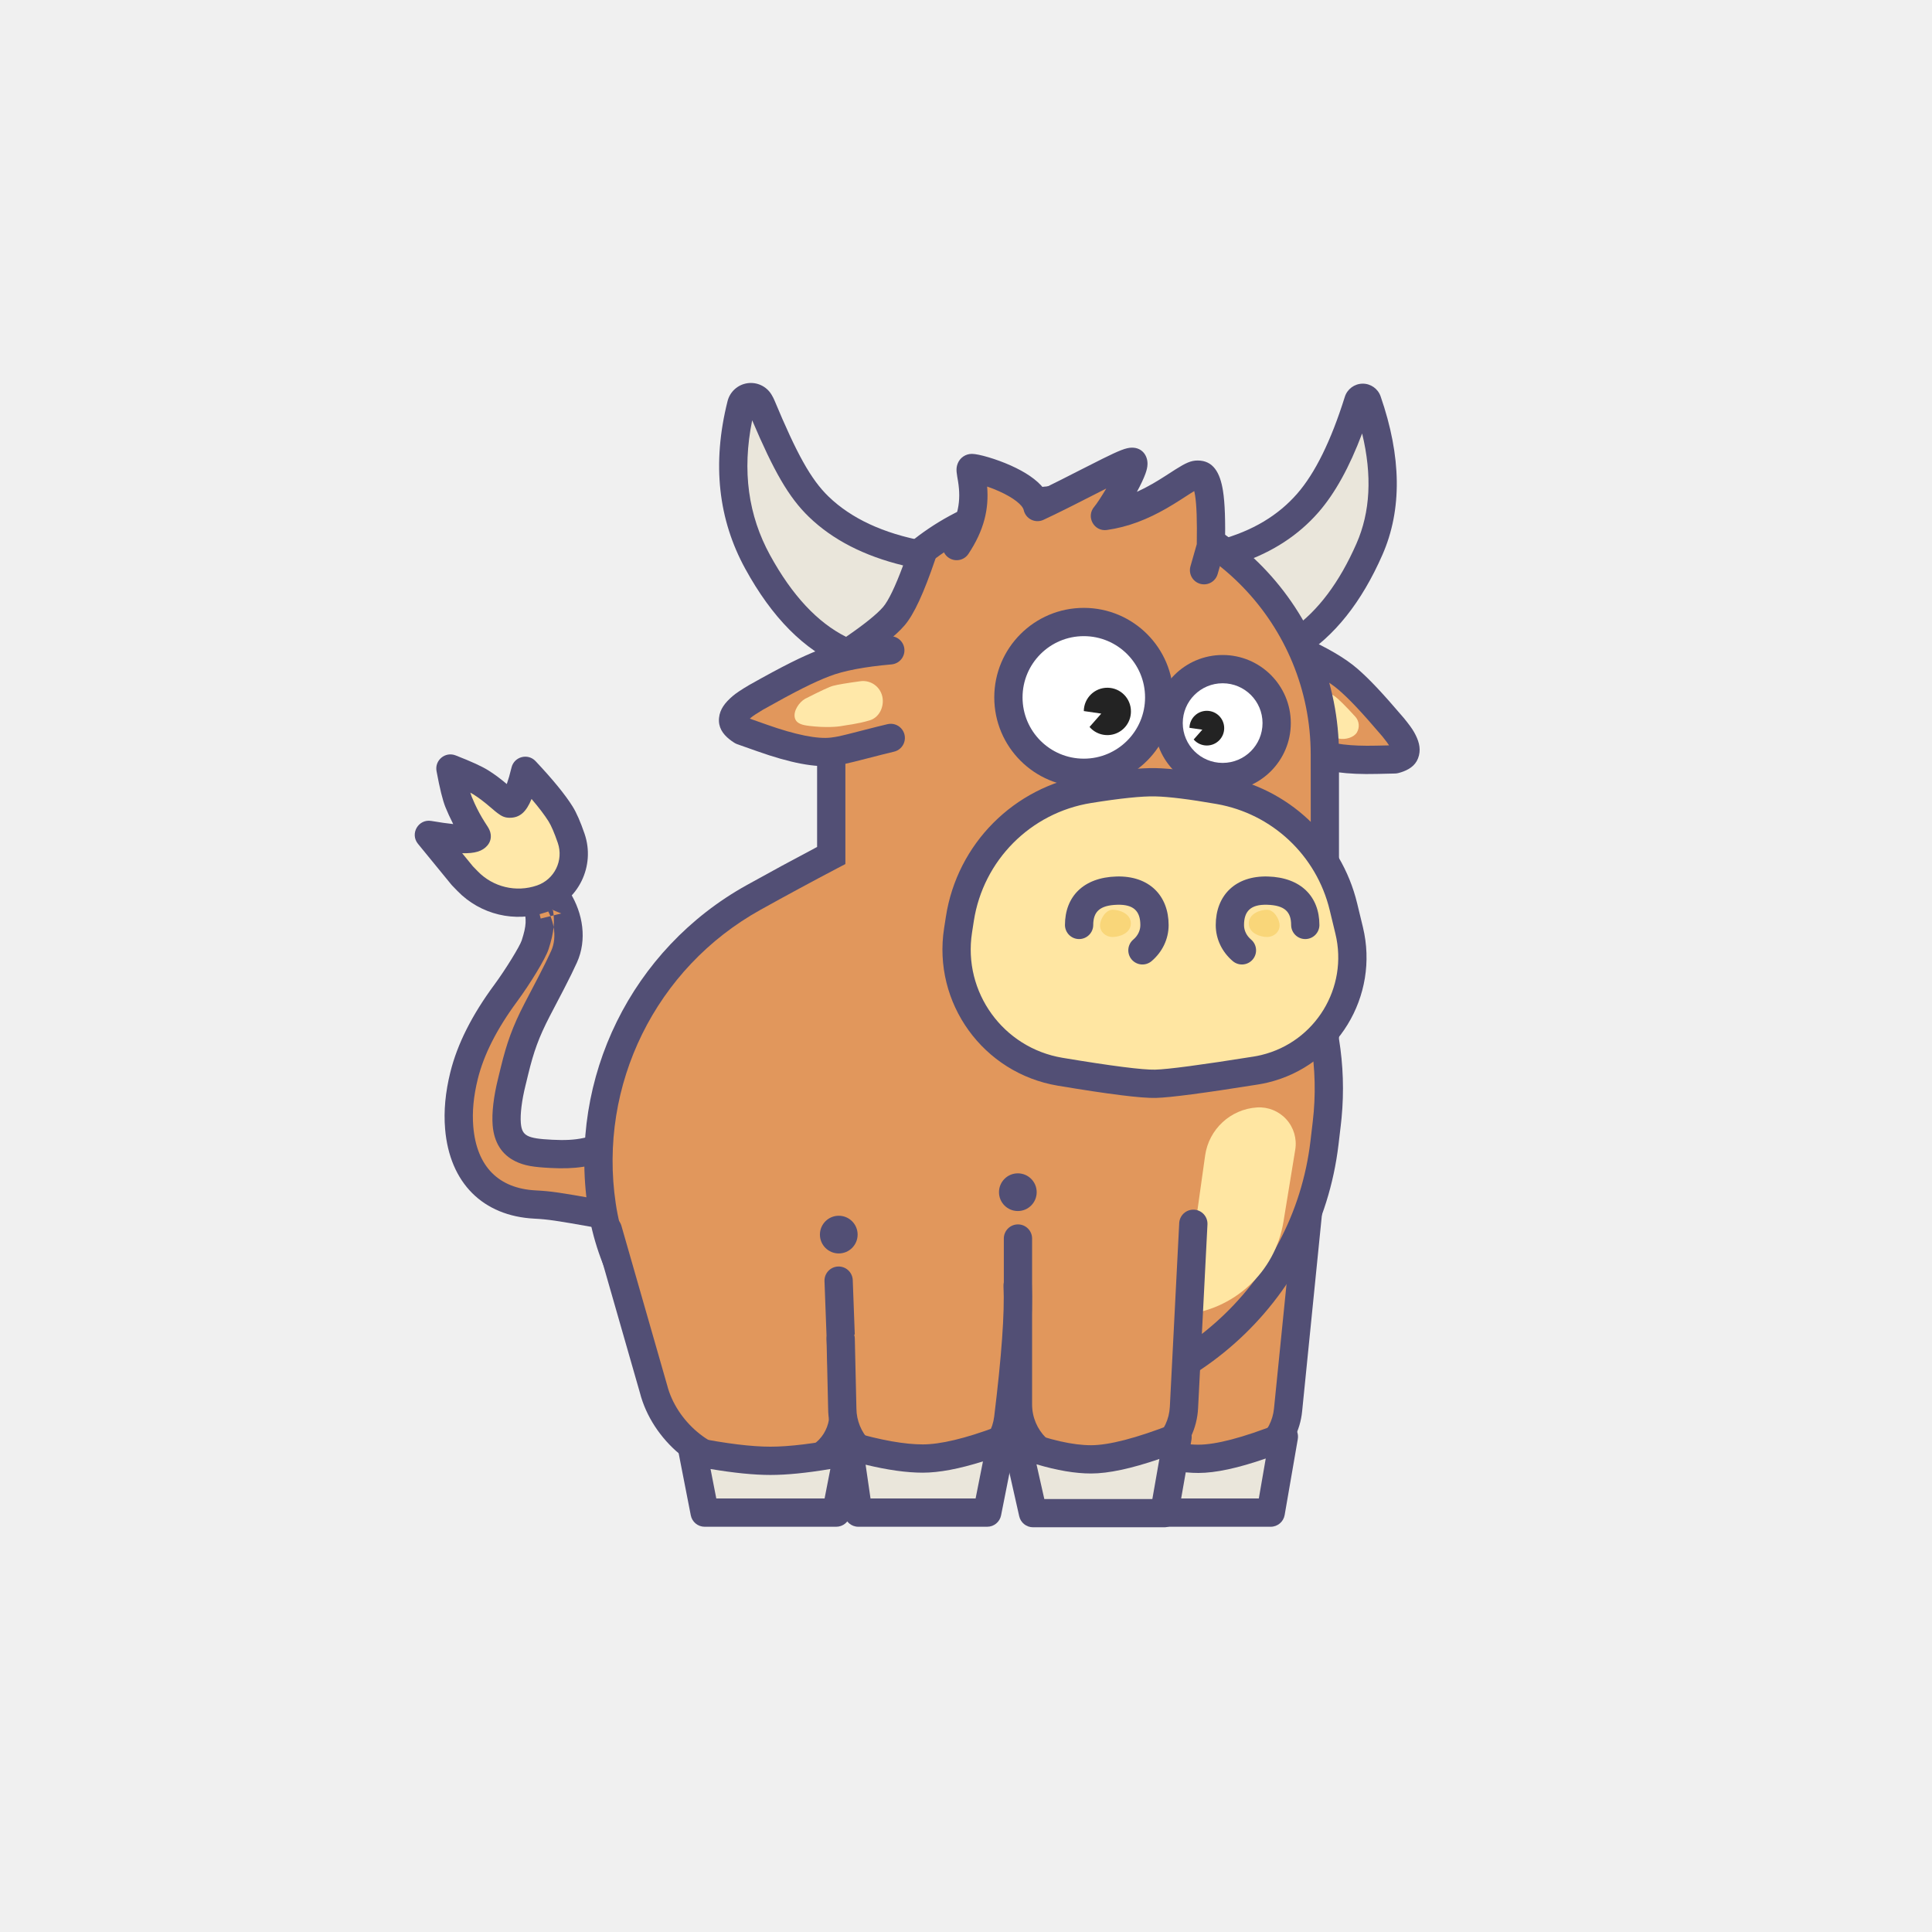
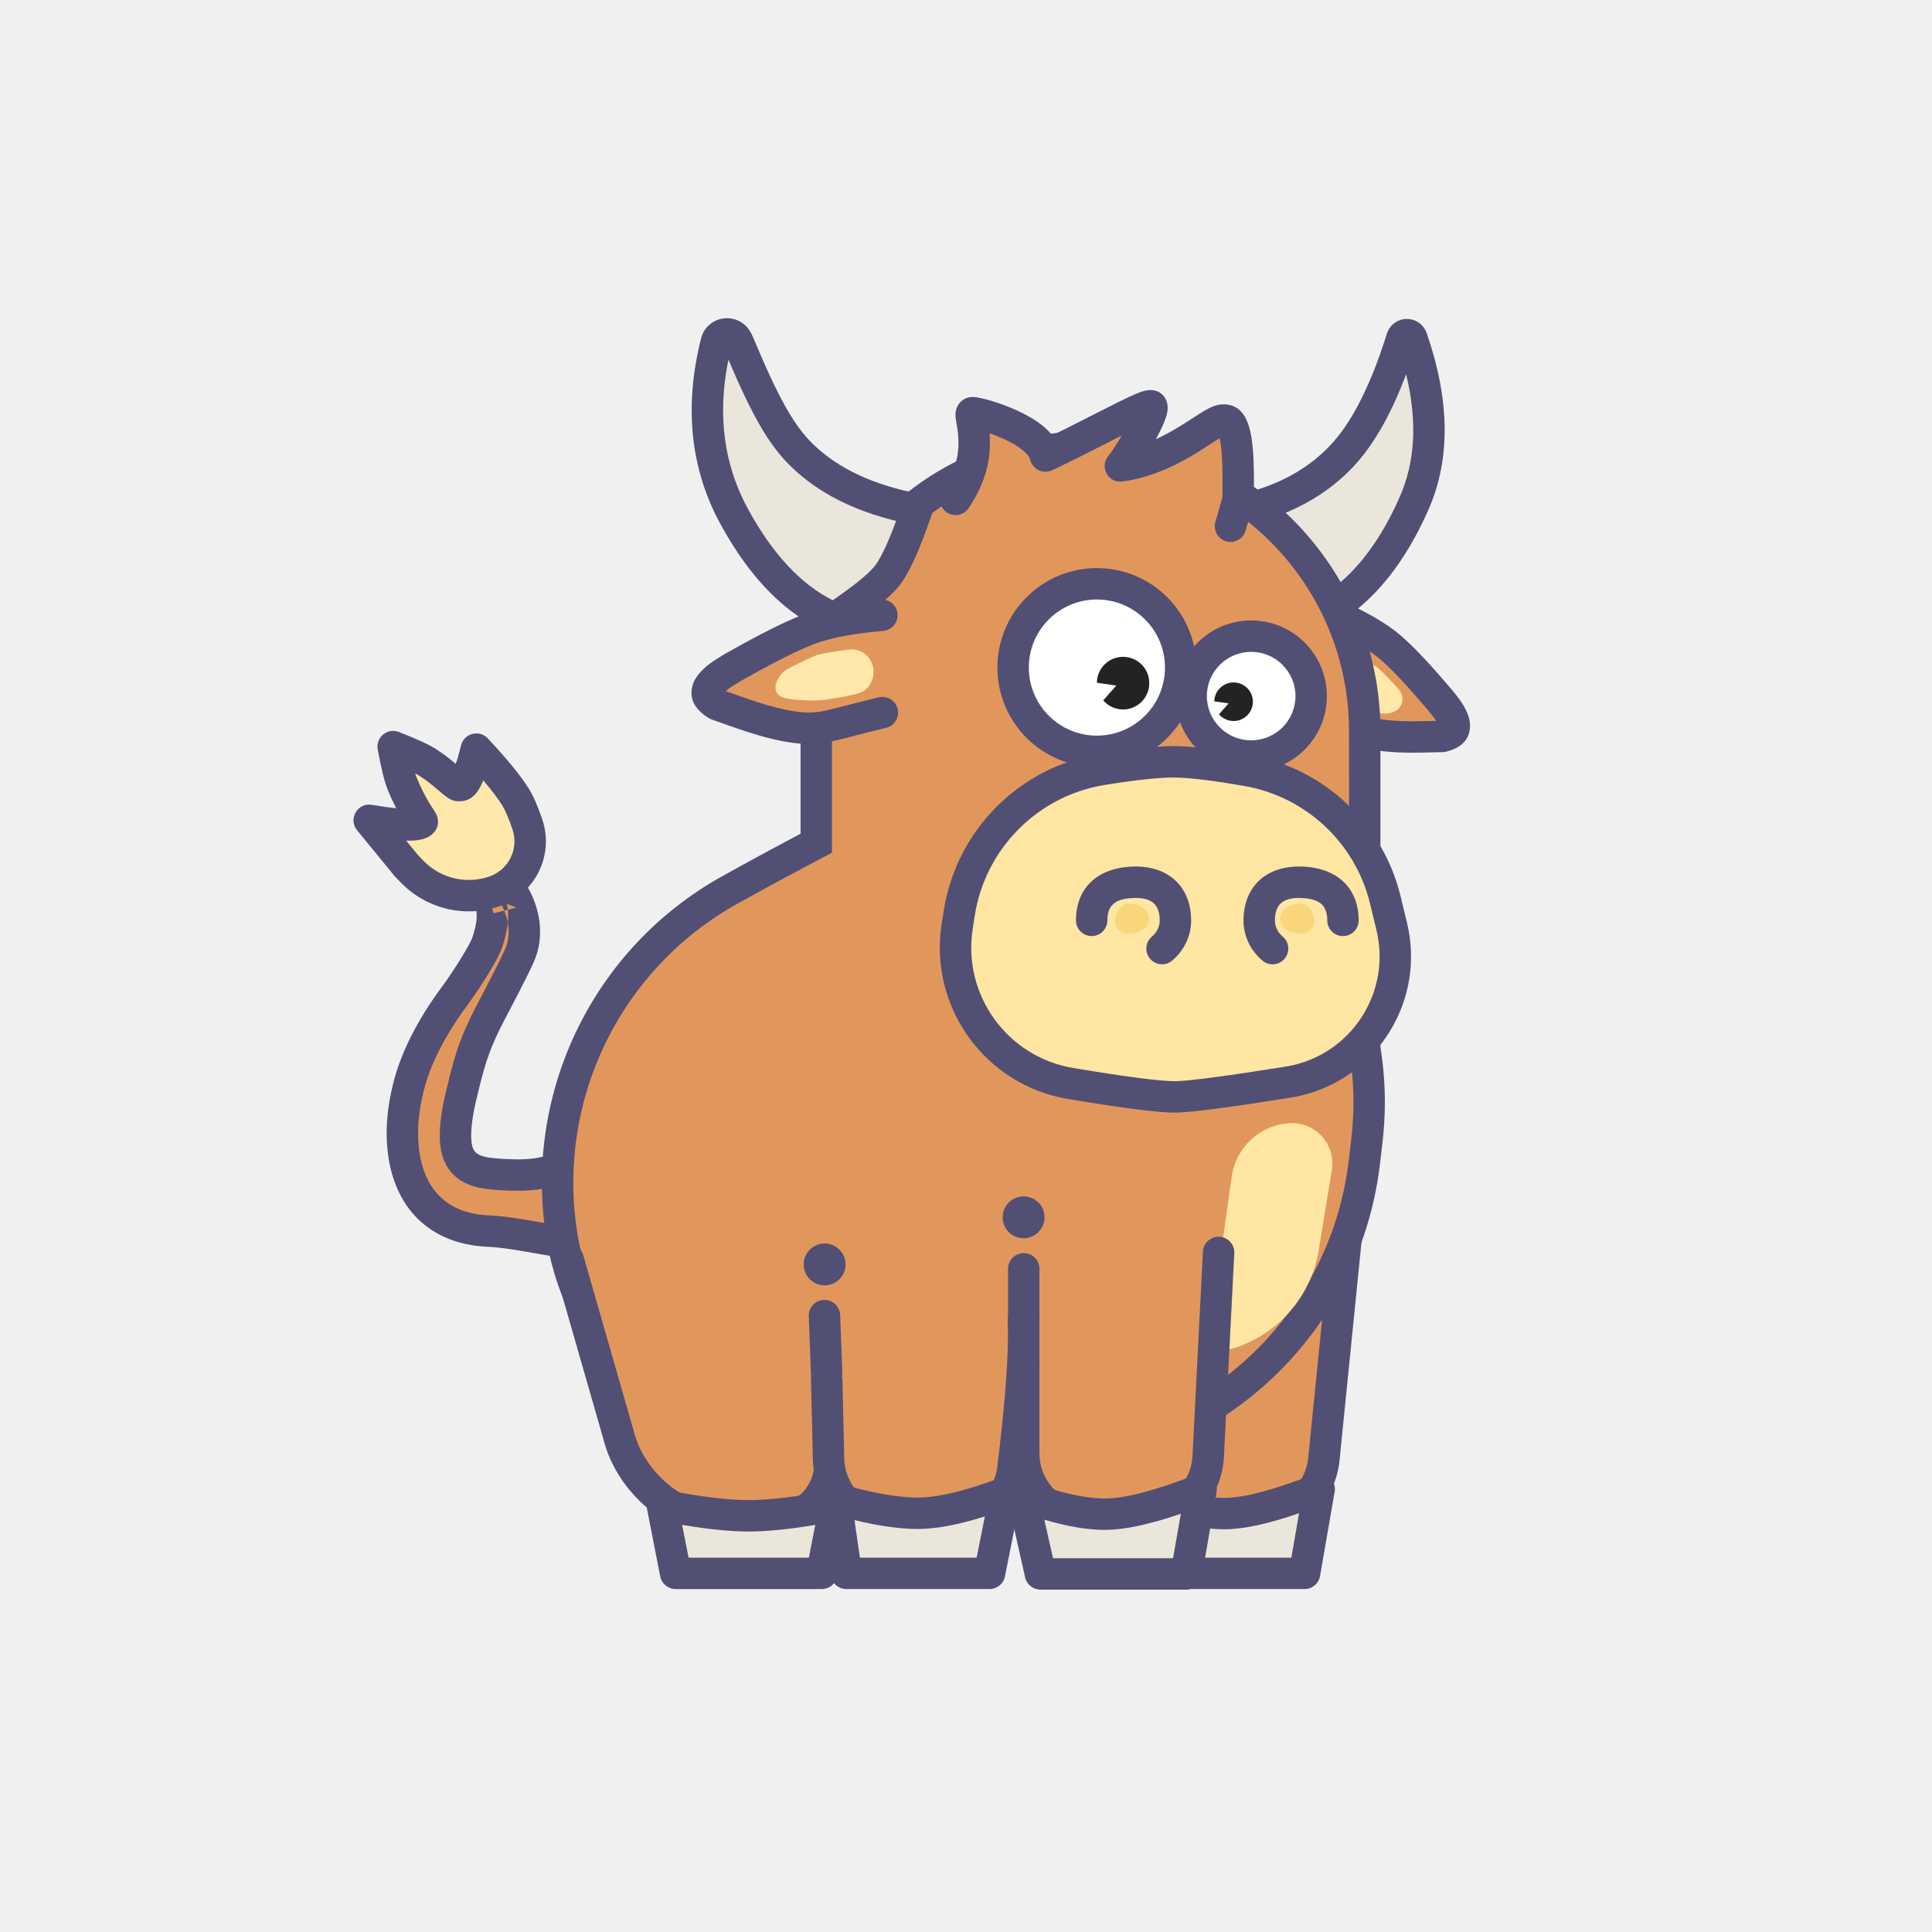
- <svg xmlns="http://www.w3.org/2000/svg" width="800px" height="800px" viewBox="0 0 1024 1024" class="icon" version="1.1">
+ <svg xmlns="http://www.w3.org/2000/svg" width="800px" height="800px" viewBox="51.2 51.2 921.6 921.6" class="icon" version="1.1">
  <path d="M674.818 383.853c10.04 6.324 15.535 11.069 22.528 14.561 6.998 3.494 18.529 4.635 32.236 4.296l9.676-0.217c1.653-0.46 4.938-1.364 5.547-3.889 0.5-2.055-0.692-4.838-1.838-6.881-0.767-1.364-2.273-3.429-4.521-6.199-13.052-15.293-18.919-21.104-23.882-25.425-5.714-4.965-14.471-10.105-26.262-15.405" fill="#E1975C" />
  <path d="M732.63 390.249c-11.284-13.22-17.376-19.616-22.988-24.494-5.07-4.411-13.237-9.201-24.416-14.229a7.493 7.493 0 1 1 6.149-13.667c12.403 5.577 21.744 11.062 28.103 16.589 6.259 5.445 12.825 12.338 24.661 26.214 2.622 3.217 4.336 5.57 5.36 7.393 2.38 4.241 3.599 8.13 2.587 12.308-1.086 4.506-4.203 6.993-8.277 8.539a25.725 25.725 0 0 1-2.555 0.809 7.518 7.518 0 0 1-1.828 0.27l-9.676 0.217c-15.8 0.39-27.765-1.099-35.75-5.083a64.777 64.777 0 0 1-4.009-2.188c-3.114-1.843-15.37-10.345-19.169-12.738a7.493 7.493 0 0 1 7.985-12.68c4.251 2.675 16.272 11.014 18.812 12.518 1.054 0.622 2.063 1.174 3.072 1.678 5.23 2.61 15.15 3.844 28.704 3.509l6.841-0.152c-0.599-0.964-1.826-2.622-3.606-4.815z" fill="#524F75" />
  <path d="M707.015 368.745c-1.853-1.236-5.702-3.317-11.551-6.236a9.091 9.091 0 0 0-11.761 3.292c-2.455 3.906-1.743 10.989 1.059 14.051 3.904 4.268 9.069 7.408 10.702 8.367 1.289 0.759 5.982 1.833 14.086 3.222 3.634 0.794 8.08-0.632 9.623-3.219a7.063 7.063 0 0 0-0.832-8.367c-5.43-5.994-9.206-9.693-11.326-11.109z" fill="#FFE8A9" />
  <path d="M719.914 212.69c-8.022 24.121-17.236 41.944-27.641 53.475-11.404 12.633-26.537 21.317-45.398 26.06 3.149 11.629 7.038 21.017 11.671 28.167 4.63 7.151 12.79 14.224 24.479 21.217 16.746-9.918 30.553-26.694 41.425-50.328 10.095-21.946 10.165-48.138 0.21-78.578a2.498 2.498 0 0 0-4.745-0.012z" fill="#EAE6DB" />
  <path d="M718.975 288.071c-9.064 20.64-20.375 35.655-33.877 45.208-8.776-5.47-14.913-10.889-18.43-16.122-3.312-4.92-6.304-11.194-8.951-18.819 16.746-5.702 30.508-14.666 41.157-26.881 8.694-9.978 16.359-23.877 23.082-41.714 5.38 22.283 4.331 41.672-2.982 58.328z m-31.399-26.459c-10.168 11.666-23.849 19.841-41.24 24.536a7.495 7.495 0 0 0-5.245 9.318c3.554 12.266 7.907 22.281 13.142 30.058 5.482 8.157 14.608 15.79 27.326 23.102a7.493 7.493 0 0 0 7.665-0.115c17.977-11.079 32.438-29.289 43.47-54.412 10.535-23.997 10.118-52.104-0.947-84.033a9.99 9.99 0 0 0-18.971 0.282c-7.313 23.347-15.777 40.45-25.2 51.262z" fill="#524F75" />
  <path d="M694.322 631.883l-11.626 115.46a32.468 32.468 0 0 1-32.306 29.214H626.888c-17.932 0-32.468-14.536-32.468-32.468v-105.914" fill="#E1975C" />
  <path d="M686.869 631.131l-11.629 115.46a24.973 24.973 0 0 1-24.848 22.473H626.888c-13.794 0-24.976-11.182-24.976-24.976v-105.914a7.493 7.493 0 0 0-14.985 0v105.914c0 22.071 17.893 39.961 39.961 39.961h23.502c20.52 0 37.703-15.542 39.761-35.955l11.624-115.46a7.493 7.493 0 0 0-14.905-1.504z" fill="#524F75" />
  <path d="M596.542 764.461c15.362 5.829 28.25 8.744 38.655 8.744 10.407 0 25.503-3.909 45.283-11.731L673.507 801.717h-68.683l-8.282-37.256z" fill="#EAE6DB" />
  <path d="M610.833 794.224h56.367l3.669-21.184c-14.713 5.09-26.547 7.658-35.675 7.658-8.269 0-17.735-1.621-28.445-4.838l4.084 18.365z m-11.634-36.769c14.583 5.535 26.619 8.257 35.995 8.257 9.256 0 23.552-3.701 42.528-11.204 5.44-2.15 11.134 2.483 10.138 8.244l-6.968 40.243a7.495 7.495 0 0 1-7.385 6.214h-68.683a7.493 7.493 0 0 1-7.313-5.867l-8.284-37.256c-1.296-5.819 4.398-10.745 9.973-8.632z" fill="#524F75" />
  <path d="M329.96 603.158c-16.689 8.502-25.845 9.016-37.741 8.414-11.778-0.597-22.458-1.646-23.637-15.707-0.519-6.216 0.784-14.776 2.627-22.203 2.852-11.499 4.655-21.379 13.562-38.59 1.251-2.42 6.244-11.938 7.448-14.269 2.837-5.487 4.94-9.74 6.748-13.742 4.83-10.682 1.494-22.521-3.282-30.183l-10.914 2.702c1.201 4.341 2.602 9.723-1.154 21.234-1.284 3.931-9.016 16.664-15.632 25.63-11.479 15.557-18.634 29.986-22.016 43.62-2.398 9.668-3.329 18.842-2.587 27.67 2.135 25.478 17.291 39.534 40.236 40.695 16.606 0.839 37.531 6.554 58.548 8.437l-12.206-43.71z" fill="#E1975C" />
  <path d="M326.559 596.482l8.155-4.156 17.588 62.971-10.802-0.967c-8.135-0.729-15.602-1.861-27.975-4.056-18.567-3.294-23.137-4.004-30.283-4.363-27.221-1.376-44.924-18.872-47.326-47.551-0.799-9.536 0.152-19.498 2.782-30.101 3.684-14.848 11.379-30.163 23.26-46.265 6.102-8.269 13.567-20.522 14.538-23.505 2.615-8.015 2.585-11.401 1.056-16.911l-2.058-7.425 23.674-5.859 2.877 4.618c6.976 11.197 9.184 25.213 3.749 37.234-1.818 4.019-3.931 8.319-6.921 14.101l-3.751 7.188c-2.31 4.421-3.187 6.094-3.696 7.081-5.927 11.454-8.539 18.907-11.446 30.802l-0.42 1.731-0.527 2.18-0.547 2.238c-1.881 7.585-2.832 15.015-2.433 19.771 0.572 6.828 3.347 8.182 16.549 8.851 13.185 0.667 20.415-0.709 33.957-7.608z m-35.818-93.344c-1.616 4.955-9.718 18.255-16.726 27.753-10.779 14.611-17.6 28.18-20.772 40.975-2.253 9.084-3.05 17.42-2.393 25.238 1.783 21.274 13.492 32.843 33.15 33.839 8.047 0.407 12.805 1.141 32.144 4.573 6.374 1.131 11.376 1.968 15.805 2.602l-6.821-24.421c-11.546 4.875-20.455 6.004-33.282 5.357-9.074-0.46-13.826-1.174-18.702-3.554-7.106-3.472-11.257-9.875-12.021-19.009-0.559-6.681 0.579-15.6 2.82-24.633 0.287-1.151 0.287-1.156 1.056-4.331l0.427-1.766c3.172-12.967 6.164-21.509 12.695-34.129 0.527-1.017 1.399-2.685 3.726-7.138a2075.628 2075.628 0 0 0 3.721-7.128c2.875-5.565 4.883-9.643 6.576-13.389 1.721-3.809 2.073-8.217 1.286-12.625-0.337 3.437-1.199 7.21-2.69 11.786z m2.345-20.772a48.505 48.505 0 0 0-1.094-4.788l-7.22 2.001 1.801 7.273 10.914-2.702-8.16-3.312c0.944 1.519 1.756 3.107 2.415 4.733 0.769 1.891 1.336 3.834 1.683 5.777a33.018 33.018 0 0 0-0.34-8.981z" fill="#524F75" />
  <path d="M227.365 443.824c15.173 2.053 23.607 2.016 25.303-0.112 0.412-0.517-4.683-5.642-10.163-17.805-1.389-3.082-3.045-8.951-4.965-17.61 7.962 2.782 13.424 5.04 16.389 6.776 8.831 5.17 13.774 10.752 15.59 10.715 2.732-0.057 5.3-5.947 7.702-17.668 9.169 9.106 15.667 16.494 19.496 22.163 1.838 2.722 3.859 6.963 6.064 12.72 4.983 13.015-1.519 27.608-14.528 32.608a37.591 37.591 0 0 1-39.561-8.007l-2.892-2.782c0.002-0.002-6.144-7.001-18.434-20.997z" fill="#FFE8A9" />
  <path d="M246.397 453.974l4.423 5.407-5.799 4.745 5.382-5.212 2.792 2.882a30.101 30.101 0 0 0 31.432 7.513 17.768 17.768 0 0 0 11.014-22.565c-1.833-5.337-3.499-9.174-4.883-11.384-2.028-3.242-5.038-7.215-9.021-11.891-2.79 6.833-6.196 10.043-11.749 9.968-2.58-0.035-4.181-0.884-6.331-2.5-0.864-0.649-1.136-0.879-3.474-2.87-3.621-3.087-6.097-5.005-9.313-7.043a25.7 25.7 0 0 0-1.603-0.922c0.265 0.884 0.517 1.613 0.752 2.185 0.502 1.226 1.017 2.413 1.541 3.557 1.716 3.746 3.379 6.743 5.255 9.716 0.307 0.485 1.489 2.31 1.738 2.717 0.372 0.604 0.639 1.084 0.889 1.658 0.285 0.652 0.5 1.316 0.619 2.148 0.285 1.991-0.092 4.126-1.748 6.059-2.62 3.065-6.676 4.253-13.359 4.074 0.437 0.527 0.914 1.111 1.444 1.758z m-6.161-17.196l-0.027-0.002 0.027 0.002z m-0.027-0.002a140.295 140.295 0 0 1-2.27-4.693 108.394 108.394 0 0 1-1.788-4.128c-1.531-3.744-3.072-10.043-4.778-19.244-1.071-5.772 4.613-10.477 10.085-8.347 8.284 3.222 14.011 5.827 17.435 7.997 3.514 2.225 6.246 4.291 9.716 7.198 0.799-2.25 1.648-5.185 2.513-8.766 1.399-5.789 8.669-7.71 12.745-3.369 9.154 9.745 15.665 17.693 19.601 23.987 2.1 3.362 4.178 8.142 6.349 14.466 5.869 17.091-3.217 35.705-20.3 41.597a45.091 45.091 0 0 1-47.082-11.252l-2.792-2.882a7.373 7.373 0 0 1-0.417-0.47l-17.69-21.626c-4.388-5.362 0.232-13.297 7.063-12.128 4.531 0.774 8.412 1.329 11.611 1.661z" fill="#524F75" />
  <path d="M702.197 551.259v-151.235c0-72.976-57.881-132.8-130.817-135.213A122.78 122.78 0 0 0 567.196 264.741c-69.932 0-126.621 56.69-126.621 126.624v62.062a1924.221 1924.221 0 0 0-41.127 22.233c-58.276 32.343-90.357 97.457-80.491 163.373 9.266 61.92 62.452 107.737 125.063 107.737h99.251c81.016 0 149.219-60.613 158.737-141.065l1.214-10.26a156.562 156.562 0 0 0-1.024-44.187z" fill="#E1975C" />
  <path d="M711.058 592.581c-0.117 1.249-0.252 2.498-0.4 3.744l-1.211 10.26C699.482 690.81 628.084 754.263 543.269 754.263h-99.251c-66.32 0-122.655-48.533-132.473-114.121-10.327-69.005 23.257-137.171 84.265-171.03a1962.269 1962.269 0 0 1 37.271-20.21v-57.536c0-74.07 60.044-134.117 134.114-134.117 1.479 0 2.957 0.025 4.433 0.072 76.975 2.548 138.06 65.683 138.06 142.703v150.62a164.06 164.06 0 0 1 1.369 41.937z m-16.354-192.557c0-68.935-54.674-125.447-123.572-127.725A121.574 121.574 0 0 0 567.196 272.234c-65.791 0-119.129 53.335-119.129 119.131v66.6l-4.019 2.103a1904.041 1904.041 0 0 0-40.965 22.146c-55.543 30.827-86.118 92.887-76.718 155.713 8.719 58.248 58.753 101.351 117.653 101.351h99.251c77.22 0 142.224-57.771 151.297-134.454l1.211-10.26a149.064 149.064 0 0 0-0.972-42.074l-0.102-152.466z" fill="#524F75" />
  <path d="M666.264 586.967a19.279 19.279 0 0 1 20.248 22.356l-6.254 38.238A58.982 58.982 0 0 1 626.888 696.82l11.853-84.348a29.694 29.694 0 0 1 27.523-25.505z" fill="#FFE6A2" />
  <path d="M507.005 289.502c16.029-24.094 4.798-41.442 8.132-41.442 3.334 0 31.926 7.837 34.766 20.667 20.605-9.601 46.055-23.967 50.104-23.967 4.044 0-10.257 23.967-14.351 28.722 26.1-3.756 42.801-21.909 49.135-21.909s7.415 13.542 7.013 37.93L638.177 302.205" fill="#E1975C" />
  <path d="M529.63 260.416c7.585 3.412 12.373 7.295 12.957 9.933a7.493 7.493 0 0 0 10.48 5.172 508.166 508.166 0 0 0 11.918-5.772c1.339-0.667 2.722-1.359 4.181-2.095 1.044-0.527 10.789-5.497 17.183-8.726-2.567 4.318-5.167 8.264-6.376 9.668-4.518 5.25-0.107 13.29 6.746 12.305 11.184-1.611 21.284-5.547 31.704-11.541a173.893 173.893 0 0 0 7.083-4.328c0.659-0.42 4.601-2.972 5.58-3.591 0.722-0.455 1.346-0.837 1.893-1.159 0.152 0.647 0.302 1.406 0.44 2.275 0.827 5.27 1.091 13.344 0.902 25.842l-3.352 11.751a7.493 7.493 0 1 0 14.411 4.111l3.624-12.703c0.177-0.629 0.272-1.279 0.285-1.931 0.23-13.886-0.047-22.885-1.069-29.399-1.558-9.908-5.285-16.149-13.434-16.149-3.596 0-6.411 1.356-11.691 4.683-1.074 0.674-5.073 3.264-5.664 3.641a159.165 159.165 0 0 1-6.484 3.964 96.688 96.688 0 0 1-8.362 4.316c2.026-3.739 3.577-6.998 4.503-9.566 0.687-1.908 1.086-3.532 1.114-5.185 0.08-4.386-2.742-8.667-8.202-8.667-3.172 0-6.846 1.553-15.535 5.834-4.016 1.981-20.755 10.515-22.053 11.172a917.082 917.082 0 0 1-9.238 4.588c-3.791-4.76-9.805-8.694-17.401-12.113-7.603-3.419-17.033-6.181-20.645-6.181a8.035 8.035 0 0 0-7.573 5.225c-0.584 1.543-0.659 2.857-0.532 4.403 0.06 0.724 0.16 1.421 0.342 2.485-0.085-0.505 0.317 1.821 0.417 2.435 1.643 10.213 0.34 19.171-7.023 30.238a7.493 7.493 0 0 0 12.475 8.302c8.464-12.723 10.947-24.024 9.975-35.778 2.17 0.749 4.351 1.608 6.421 2.54z" fill="#524F75" />
  <path d="M444.483 678.635l2.6 69.61c0.567 15.16-11.266 27.913-26.432 28.477a27.898 27.898 0 0 1-1.024 0.02h-24.578c-22.058 0-43.183-19.161-48.697-40.658L322.185 651.863" fill="#E1975C" />
  <path d="M436.996 678.912l2.6 69.61a19.98 19.98 0 0 1-19.966 20.727h-24.578c-17.858 0-36.564-16.027-41.44-35.028l-24.219-84.423a7.493 7.493 0 1 0-14.403 4.131l24.164 84.22C345.6 763.302 370.029 784.234 395.047 784.234h24.578c0.435 0 0.869-0.007 1.304-0.025 19.299-0.719 34.356-16.948 33.637-36.247l-2.597-69.61a7.493 7.493 0 0 0-14.973 0.559z" fill="#524F75" />
  <path d="M632.495 648.634l-4.973 97.395c-0.882 17.266-15.138 30.812-32.423 30.812h-23.09c-17.932 0-32.468-14.533-32.468-32.466v-88.014" fill="#E1975C" />
  <path d="M625.012 648.252l-4.973 97.397a24.973 24.973 0 0 1-24.941 23.699h-23.09c-13.792 0-24.976-11.182-24.976-24.973v-88.014a7.493 7.493 0 0 0-14.985 0v88.014c0 22.068 17.89 39.958 39.961 39.958h23.09c21.279 0 38.825-16.674 39.909-37.925l4.973-97.395a7.49 7.49 0 0 0-7.101-7.862 7.49 7.49 0 0 0-7.867 7.101z" fill="#524F75" />
  <path d="M444.566 654.361m-9.99 0a9.99 9.99 0 1 0 19.98 0 9.99 9.99 0 1 0-19.98 0Z" fill="#524F75" />
  <path d="M539.473 631.883m-9.99 0a9.99 9.99 0 1 0 19.98 0 9.99 9.99 0 1 0-19.98 0Z" fill="#524F75" />
  <path d="M539.124 764.748c15.557 5.829 28.605 8.741 39.144 8.741 10.537 0 25.822-3.909 45.853-11.729l-7.058 40.236H547.513L539.124 764.748z" fill="#EAE6DB" />
  <path d="M553.507 794.504h57.264l3.721-21.222c-14.955 5.118-26.971 7.7-36.225 7.7-8.394 0-18.015-1.633-28.904-4.873l4.143 18.395z m-11.756-36.772c14.786 5.54 26.999 8.267 36.517 8.267 9.401 0 23.892-3.704 43.13-11.214 5.442-2.125 11.114 2.52 10.105 8.274l-7.058 40.233a7.493 7.493 0 0 1-7.38 6.196H547.513a7.493 7.493 0 0 1-7.308-5.847l-8.389-37.249c-1.309-5.809 4.361-10.75 9.935-8.662z" fill="#524F75" />
  <path d="M539.371 681.527c0.649 14.361-1.014 37.756-4.99 70.186-2.093 17.063-17.121 29.536-34.277 28.452l-23.262-1.471c-17.016-1.076-30.298-15.128-30.418-32.179l-0.852-36.984" fill="#E1975C" />
  <path d="M531.888 681.864c0.624 13.841-1.014 36.891-4.943 68.938a24.971 24.971 0 0 1-26.367 21.886l-23.262-1.471a24.976 24.976 0 0 1-23.4-24.751l-0.854-37.106a7.493 7.493 0 0 0-14.98 0.34l0.849 36.989c0.145 20.862 16.494 38.155 37.436 39.481l23.262 1.471c21.117 1.336 39.614-14.016 42.189-35.018 4.024-32.813 5.712-56.552 5.038-71.435a7.493 7.493 0 1 0-14.968 0.677z" fill="#524F75" />
  <path d="M449.733 766.147c15.877 4.61 28.994 6.913 39.347 6.913s24.286-3.282 41.802-9.848L523.244 801.717h-68.326l-5.185-35.57z" fill="#EAE6DB" />
  <path d="M461.397 794.224h55.693l3.901-19.661c-12.625 3.981-23.23 5.987-31.909 5.987-8.544 0-18.627-1.419-30.293-4.233l2.607 17.908z m-9.576-35.273c15.255 4.426 27.71 6.614 37.259 6.614 9.293 0 22.423-3.092 39.174-9.371 5.497-2.063 11.122 2.715 9.98 8.474l-7.645 38.507a7.485 7.485 0 0 1-7.345 6.034h-68.326a7.493 7.493 0 0 1-7.415-6.411l-5.182-35.573c-0.787-5.392 4.266-9.793 9.501-8.274z" fill="#524F75" />
  <path d="M367.141 769.249c16.906 3.344 30.643 5.018 41.21 5.018s24.304-1.673 41.21-5.018l-6.341 32.468h-69.737L367.141 769.249z" fill="#EAE6DB" />
  <path d="M379.652 794.224h57.396l3.05-15.622c-12.485 2.1-23.052 3.157-31.749 3.157s-19.264-1.056-31.749-3.157l3.052 15.622z m-11.057-32.326c16.466 3.259 29.748 4.875 39.756 4.875s23.29-1.616 39.756-4.875c5.225-1.031 9.828 3.562 8.806 8.789l-6.341 32.468a7.493 7.493 0 0 1-7.353 6.057h-69.737a7.493 7.493 0 0 1-7.353-6.057l-6.341-32.468c-1.022-5.23 3.582-9.82 8.806-8.789z" fill="#524F75" />
  <path d="M400.237 214.233c0.492 0.732 0.874 1.376 1.141 1.931 11.469 23.854 20.907 41.257 33.228 51.942 13.759 11.936 32.371 19.483 55.835 22.64-4.813 17.013-9.171 28.053-13.07 33.12s-11.769 12.008-23.607 20.825c-18.717-6.798-35.393-22.043-50.031-45.733-13.599-22.011-19.628-49.145-13.03-82.797a5.267 5.267 0 0 1 9.533-1.928z" fill="#EAE6DB" />
  <path d="M408.129 294.22c11.704 21.367 25.163 35.723 40.303 43.318 9.828-6.731 16.436-12.093 19.668-15.867 2.747-3.207 6.369-10.637 10.567-21.984-20.64-5.028-37.301-13.559-49.866-25.667-10.799-10.407-18.659-24.304-30.131-51.26-5.472 26.959-1.986 50.563 9.458 71.46z m0.794-85.052c0.627 1.044 1.136 2.021 1.529 2.96 11.831 28.315 19.284 41.984 28.749 51.103 11.983 11.549 28.847 19.439 50.76 23.567a7.493 7.493 0 0 1 5.707 9.778c-5.997 17.615-11.214 29.042-16.189 34.851-4.723 5.512-13.384 12.38-26.197 20.922-2.098 1.399-4.758 1.648-7.078 0.664-20.048-8.494-37.091-25.792-51.217-51.59-14.189-25.907-17.735-55.491-9.373-88.788a12.758 12.758 0 0 1 23.31-3.467z" fill="#524F75" />
  <path d="M472.039 391.138c-13.587 3.042-21.514 6.069-30.63 7.218-9.114 1.149-22.376-1.853-37.493-7.218l-10.675-3.766c-1.666-1.091-4.97-3.247-4.683-6.151 0.235-2.365 2.625-4.878 4.683-6.626 1.371-1.166 3.839-2.807 7.403-4.925 20.368-11.459 29.119-15.48 36.292-18.25 8.257-3.184 19.958-5.437 35.103-6.756" fill="#E1975C" />
  <path d="M398.096 380.301c0.969-0.824 3.149-2.273 6.376-4.191 17.693-9.95 26.976-14.541 35.163-17.7 7.493-2.89 18.549-5.02 33.055-6.281a7.495 7.495 0 0 0-1.299-14.93c-15.787 1.374-28.13 3.749-37.149 7.23-8.966 3.459-18.849 8.344-37.271 18.709-4.056 2.405-6.811 4.238-8.584 5.747-4.106 3.492-6.831 7.013-7.285 11.596-0.487 4.925 1.873 8.482 5.597 11.434 0.787 0.624 1.386 1.039 2.438 1.726 0.505 0.33 1.044 0.597 1.611 0.797l10.675 3.766c17.196 6.104 30.855 8.854 40.923 7.585a76.32 76.32 0 0 0 5.18-0.839c4.098-0.802 20.955-5.337 26.149-6.501a7.493 7.493 0 1 0-3.274-14.623c-5.697 1.276-22.286 5.739-25.755 6.419-1.446 0.282-2.817 0.507-4.173 0.677-7.153 0.902-18.877-1.459-34.049-6.846l-9.004-3.177c0.212-0.195 0.437-0.395 0.677-0.597z" fill="#524F75" />
  <path d="M441.496 363.513c2.43-0.652 7.273-1.469 14.531-2.453a10.462 10.462 0 0 1 11.601 8.027c1.199 5.227-1.481 11.154-6.616 12.7-6.614 1.991-12.588 2.535-14.681 2.97-2.483 0.514-9.041 0.994-17.301 0-3.404-0.41-7.096-1.061-7.8-4.481-0.727-3.539 2.345-8.13 5.497-9.895 7.987-4.081 12.91-6.371 14.768-6.868z" fill="#FFE8A9" />
  <path d="M619.395 383.251a28.632 28.597 0 1 0 57.264 0 28.632 28.597 0 1 0-57.264 0Z" fill="#FFFFFF" />
  <path d="M648.027 419.34C628.079 419.34 611.902 403.184 611.902 383.251 611.902 363.318 628.079 347.161 648.027 347.161s36.125 16.157 36.125 36.09c0 19.933-16.177 36.09-36.125 36.09z m0-14.985c11.676 0 21.139-9.451 21.139-21.104 0-11.654-9.463-21.104-21.139-21.104S626.888 371.597 626.888 383.251c0 11.654 9.463 21.104 21.139 21.104z" fill="#524F75" />
  <path d="M632.677 391.947a9.189 9.189 0 0 0 6.966 3.184 9.201 9.201 0 0 0 9.206-9.194c0-5.075-4.121-9.191-9.206-9.191a9.199 9.199 0 0 0-9.204 9.006l6.823 0.989-4.586 5.205z" fill="#232323" />
  <path d="M574.439 369.639m-39.961 0a39.961 39.961 0 1 0 79.922 0 39.961 39.961 0 1 0-79.922 0Z" fill="#FFFFFF" />
  <path d="M574.439 417.093C548.23 417.093 526.985 395.846 526.985 369.639S548.23 322.185 574.439 322.185s47.454 21.247 47.454 47.454-21.244 47.454-47.454 47.454z m0-14.985c17.932 0 32.468-14.536 32.468-32.468S592.372 337.171 574.439 337.171 541.971 351.707 541.971 369.639s14.536 32.468 32.468 32.468z" fill="#524F75" />
  <path d="M577.474 385.294A12.488 12.488 0 0 0 599.415 377.132a12.488 12.488 0 1 0-24.976-0.255l9.258 1.346-6.224 7.071z" fill="#232323" />
  <path d="M577.104 418.214c15.974-2.57 27.758-3.771 35.345-3.601 7.633 0.17 18.867 1.553 33.7 4.151a82.42 82.42 0 0 1 65.896 61.812l3.042 12.585c7.882 32.598-12.151 65.414-44.749 73.296a61.54 61.54 0 0 1-4.708 0.942c-28.225 4.503-45.95 6.846-53.181 7.033-7.116 0.18-23.967-1.946-50.553-6.386-35.503-5.929-59.629-39.317-54.11-74.887l0.964-6.211a82.425 82.425 0 0 1 68.353-68.733z" fill="#FFE6A2" />
  <path d="M578.295 425.612a74.927 74.927 0 0 0-62.139 62.486l-0.964 6.209c-4.89 31.514 16.486 61.093 47.938 66.348 26.065 4.351 42.683 6.449 49.127 6.284 6.763-0.172 24.341-2.498 52.192-6.938a53.815 53.815 0 0 0 4.126-0.827c28.575-6.913 46.14-35.678 39.227-64.252l-3.042-12.585a74.927 74.927 0 0 0-59.904-56.193c-14.493-2.538-25.395-3.881-32.576-4.041-7.026-0.157-18.422 1.004-33.984 3.509z m-2.38-14.796c16.389-2.637 28.557-3.876 36.702-3.696 8.087 0.18 19.651 1.606 34.823 4.261a89.91 89.91 0 0 1 71.885 67.432l3.045 12.585c8.856 36.619-13.652 73.483-50.271 82.34-1.748 0.422-3.512 0.777-5.287 1.059-28.597 4.561-46.47 6.923-54.167 7.123-7.782 0.2-24.868-1.956-51.979-6.484-39.551-6.606-66.428-43.8-60.279-83.426l0.964-6.211c5.974-38.512 36.085-68.79 74.565-74.982z" fill="#524F75" />
  <path d="M610.366 509.415c5.682-4.825 9.029-11.694 9.029-19.099 0-15.542-10.215-26.269-27.695-25.752-17.368 0.514-27.251 10.567-27.251 25.752a7.493 7.493 0 0 0 14.985 0c0-7.038 3.399-10.497 12.71-10.772 8.759-0.26 12.266 3.424 12.266 10.772 0 2.89-1.334 5.63-3.741 7.673a7.493 7.493 0 1 0 9.698 11.426z" fill="#524F75" />
  <path d="M589.702 496.628c3.679 0 9.718-2.053 9.671-7.22-0.047-5.17-5.992-7.223-9.671-7.223s-6.661 4.995-6.661 8.357 2.985 6.087 6.661 6.087z" fill="#F9D679" />
  <path d="M653.399 509.415c-5.682-4.825-9.029-11.694-9.029-19.099 0-15.542 10.215-26.269 27.695-25.752 17.368 0.514 27.251 10.567 27.251 25.752a7.493 7.493 0 0 1-14.985 0c0-7.038-3.399-10.497-12.71-10.772-8.759-0.26-12.266 3.424-12.266 10.772 0 2.89 1.334 5.63 3.741 7.673a7.493 7.493 0 1 1-9.698 11.426z" fill="#524F75" />
  <path d="M671.567 496.628c-3.679 0-9.718-2.053-9.671-7.22 0.047-5.17 5.992-7.223 9.671-7.223s6.661 4.995 6.661 8.357-2.985 6.087-6.661 6.087z" fill="#F9D679" />
</svg>
